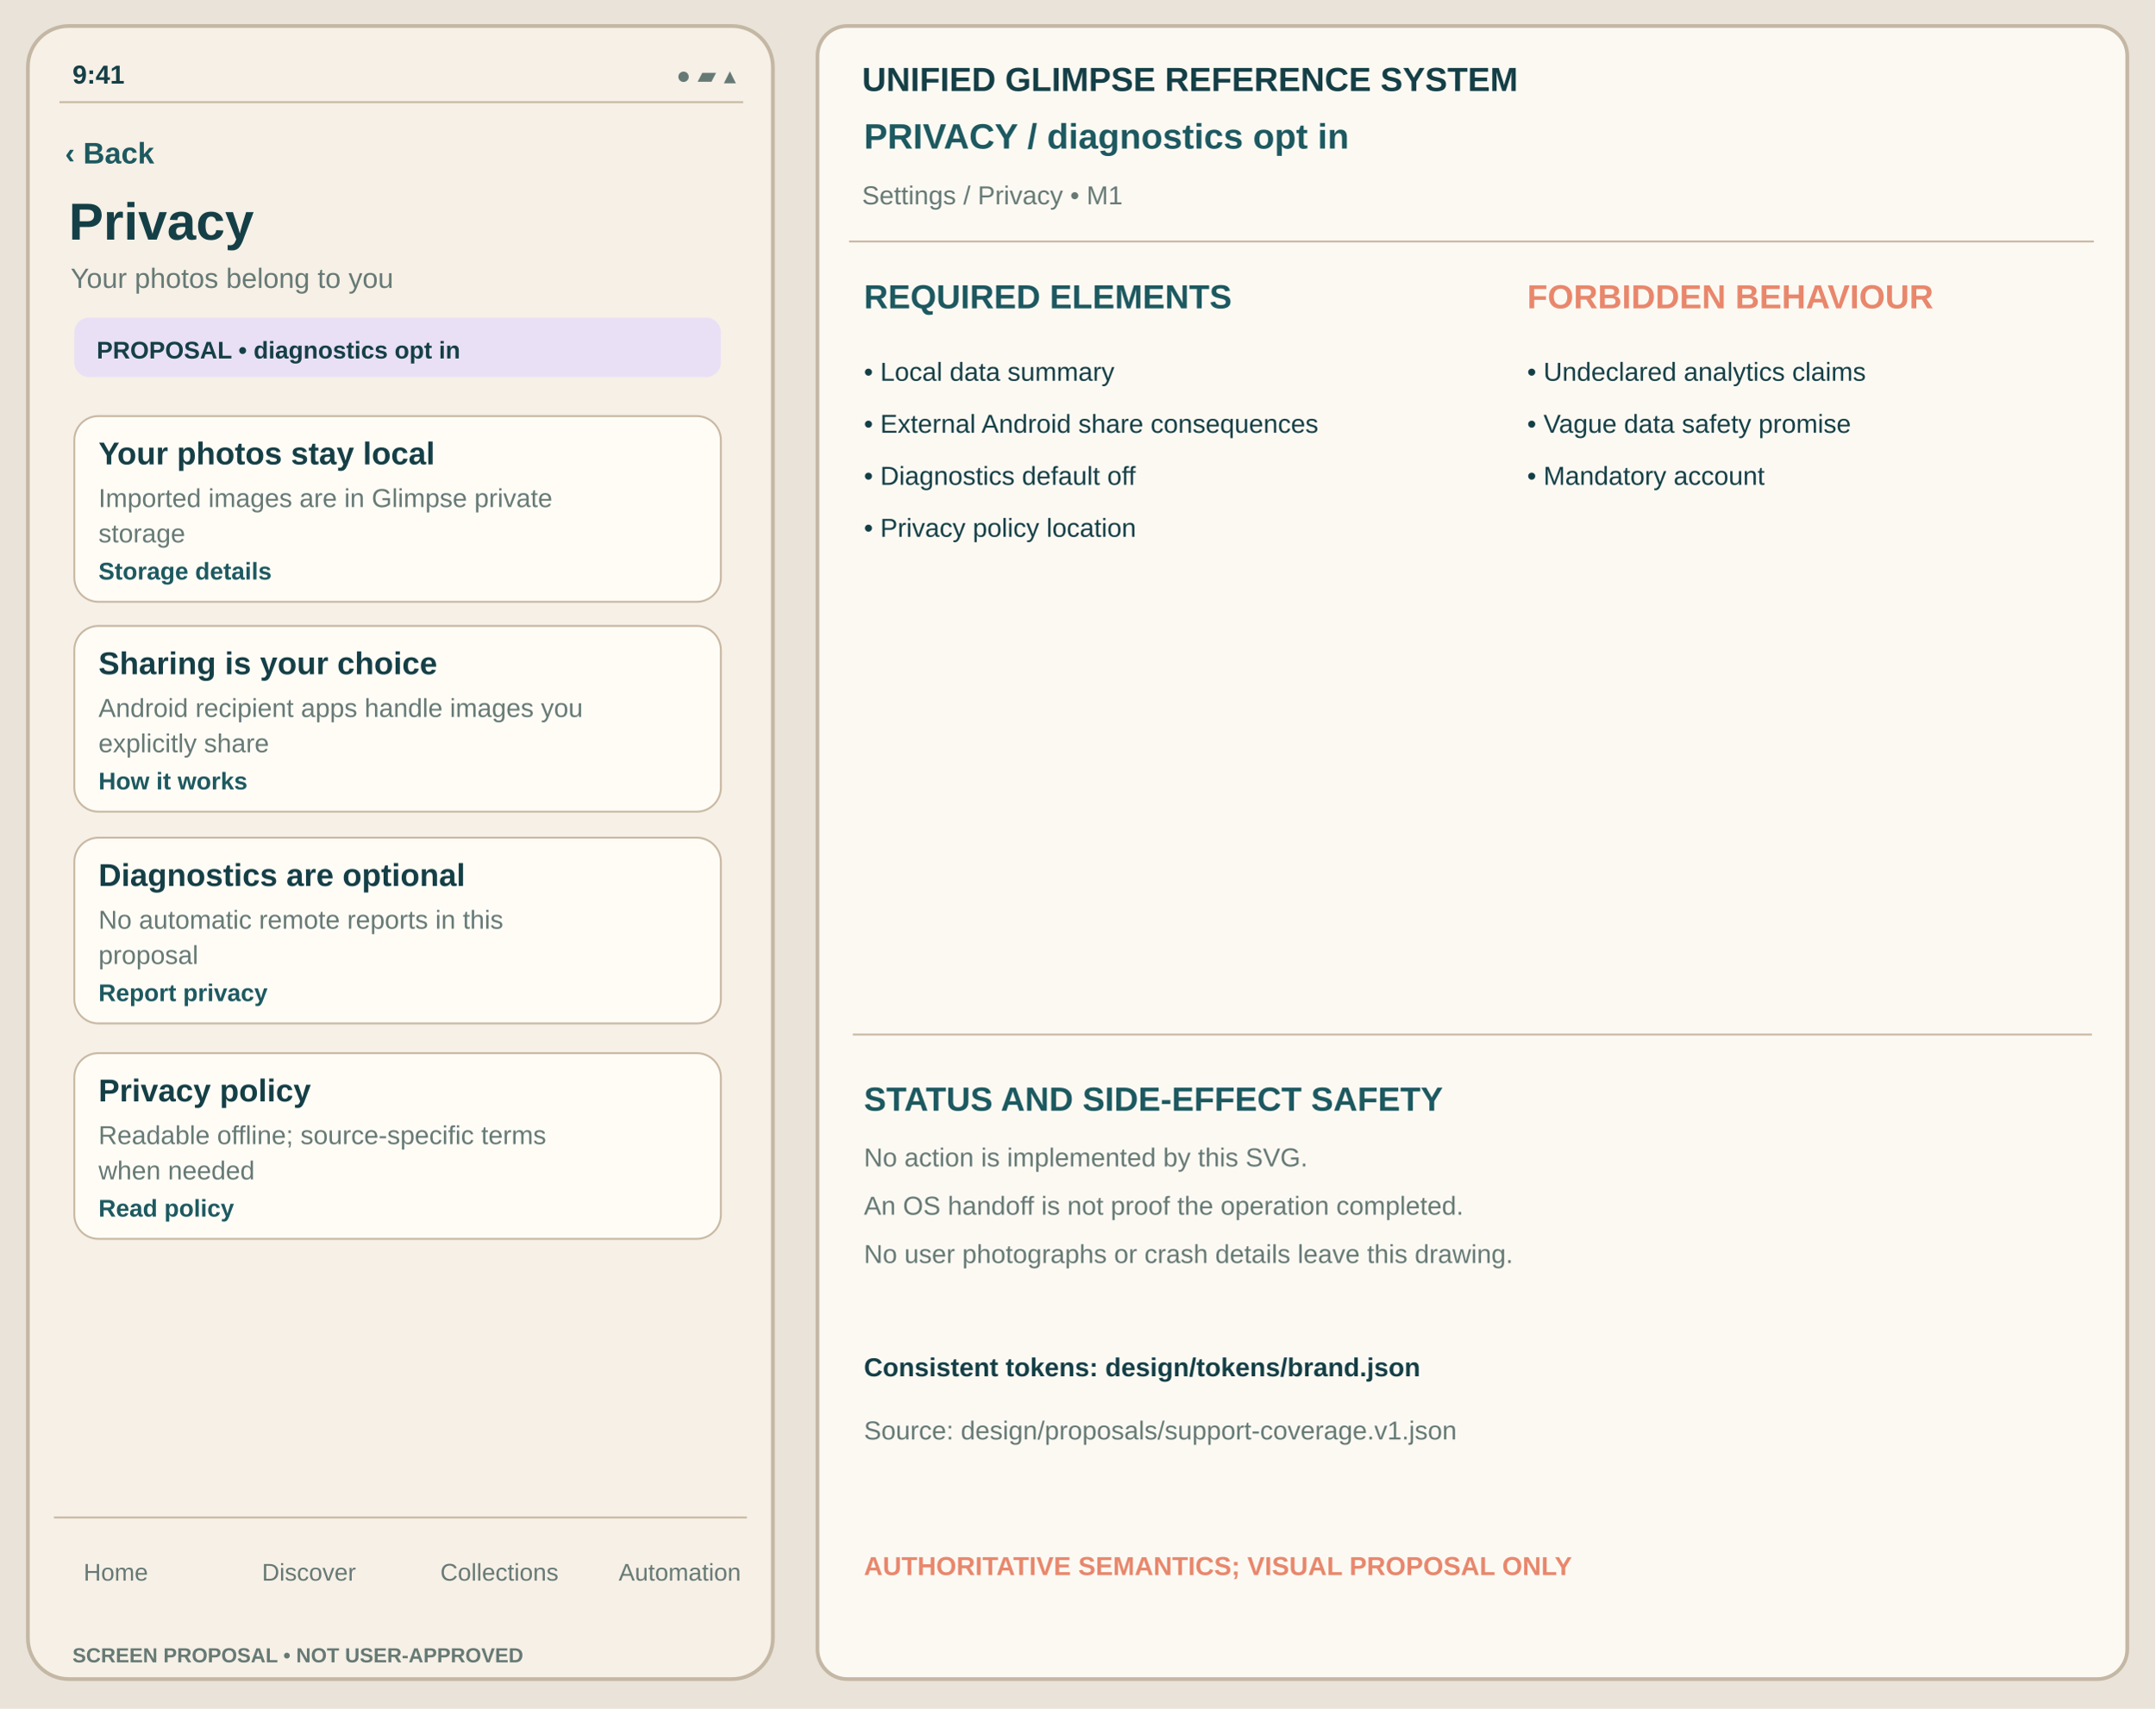
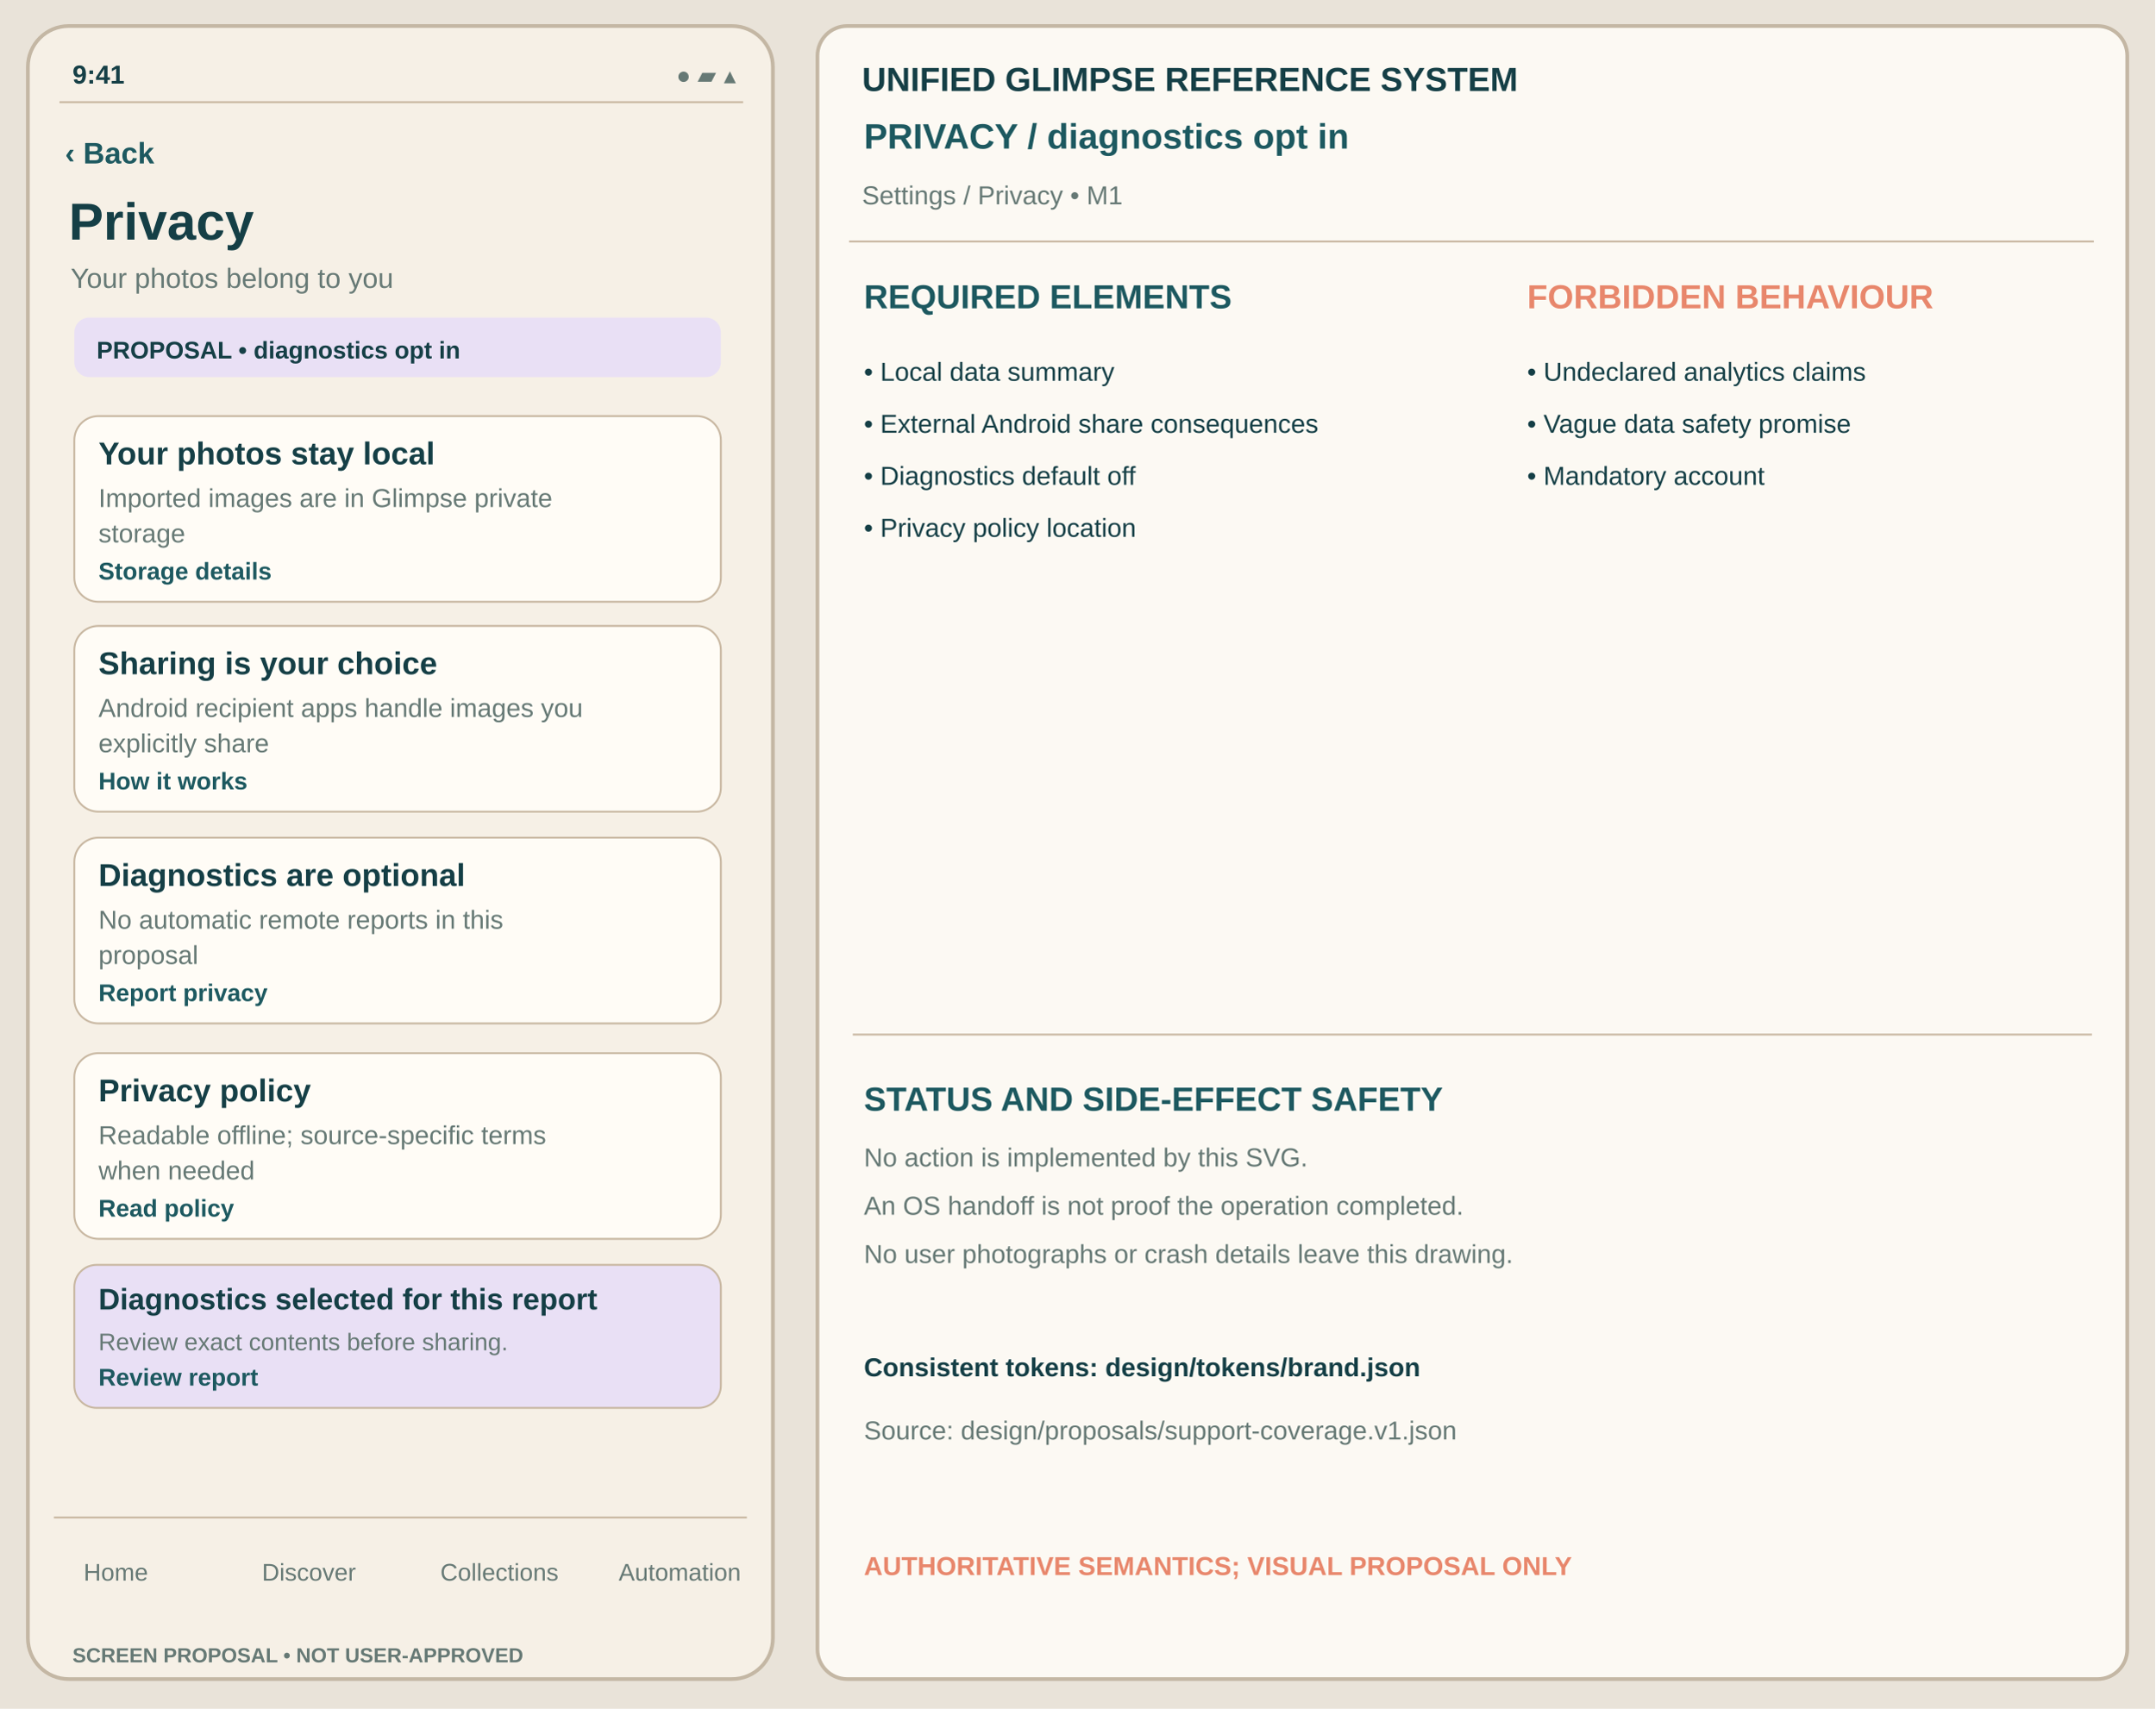
<svg xmlns="http://www.w3.org/2000/svg" viewBox="0 0 1160 920" width="1160" height="920" role="img" aria-label="Privacy diagnostics-opt-in unapproved Glimpse visual reference">
  <rect width="1160" height="920" fill="#E9E3D9" />
  <rect x="15" y="14" width="401" height="890" rx="22" fill="#F6F0E6" stroke="#C4B7A4" stroke-width="2" />
  <text x="39" y="45" font-family="Arial,Helvetica,sans-serif" fill="#153F46" font-size="14" font-weight="600">9:41</text>
  <text x="364" y="45" font-family="Arial,Helvetica,sans-serif" fill="#667975" font-size="13" font-weight="400">●  ▰  ▴</text>
  <path d="M32 55h368" stroke="#C8B7A1" />
  <text x="35" y="88" font-family="Arial,Helvetica,sans-serif" fill="#1D5960" font-size="16" font-weight="650">‹ Back</text>
  <text x="37" y="129" font-family="Arial,Helvetica,sans-serif" fill="#153F46" font-size="28" font-weight="700">Privacy</text>
  <text x="38" y="155" font-family="Arial,Helvetica,sans-serif" fill="#667975" font-size="15" font-weight="400">Your photos belong to you</text>
  <rect x="40" y="171" width="348" height="32" rx="8" fill="#E9E0F5" stroke="none" stroke-width="1" />
  <text x="52" y="193" font-family="Arial,Helvetica,sans-serif" fill="#153F46" font-size="13" font-weight="650">PROPOSAL • diagnostics opt in</text>
  <rect x="40" y="224" width="348" height="100" rx="13" fill="#FFFCF6" stroke="#C8B7A1" stroke-width="1" />
  <text x="53" y="250" font-family="Arial,Helvetica,sans-serif" fill="#153F46" font-size="17" font-weight="650">Your photos stay local</text>
  <text x="53" y="273" font-family="Arial,Helvetica,sans-serif" fill="#667975" font-size="14" font-weight="400">Imported images are in Glimpse private</text>
  <text x="53" y="292" font-family="Arial,Helvetica,sans-serif" fill="#667975" font-size="14" font-weight="400">storage</text>
  <text x="53" y="312" font-family="Arial,Helvetica,sans-serif" fill="#1D5960" font-size="13" font-weight="650">Storage details</text>
  <rect x="40" y="337" width="348" height="100" rx="13" fill="#FFFCF6" stroke="#C8B7A1" stroke-width="1" />
  <text x="53" y="363" font-family="Arial,Helvetica,sans-serif" fill="#153F46" font-size="17" font-weight="650">Sharing is your choice</text>
  <text x="53" y="386" font-family="Arial,Helvetica,sans-serif" fill="#667975" font-size="14" font-weight="400">Android recipient apps handle images you</text>
  <text x="53" y="405" font-family="Arial,Helvetica,sans-serif" fill="#667975" font-size="14" font-weight="400">explicitly share</text>
  <text x="53" y="425" font-family="Arial,Helvetica,sans-serif" fill="#1D5960" font-size="13" font-weight="650">How it works</text>
  <rect x="40" y="451" width="348" height="100" rx="13" fill="#FFFCF6" stroke="#C8B7A1" stroke-width="1" />
  <text x="53" y="477" font-family="Arial,Helvetica,sans-serif" fill="#153F46" font-size="17" font-weight="650">Diagnostics are optional</text>
  <text x="53" y="500" font-family="Arial,Helvetica,sans-serif" fill="#667975" font-size="14" font-weight="400">No automatic remote reports in this</text>
  <text x="53" y="519" font-family="Arial,Helvetica,sans-serif" fill="#667975" font-size="14" font-weight="400">proposal</text>
  <text x="53" y="539" font-family="Arial,Helvetica,sans-serif" fill="#1D5960" font-size="13" font-weight="650">Report privacy</text>
  <rect x="40" y="567" width="348" height="100" rx="13" fill="#FFFCF6" stroke="#C8B7A1" stroke-width="1" />
  <text x="53" y="593" font-family="Arial,Helvetica,sans-serif" fill="#153F46" font-size="17" font-weight="650">Privacy policy</text>
  <text x="53" y="616" font-family="Arial,Helvetica,sans-serif" fill="#667975" font-size="14" font-weight="400">Readable offline; source-specific terms</text>
  <text x="53" y="635" font-family="Arial,Helvetica,sans-serif" fill="#667975" font-size="14" font-weight="400">when needed</text>
  <text x="53" y="655" font-family="Arial,Helvetica,sans-serif" fill="#1D5960" font-size="13" font-weight="650">Read policy</text>
+   <rect x="40" y="681" width="348" height="77" rx="12" fill="#E9E0F5" stroke="#C8B7A1" />
+   <text x="53" y="705" font-family="Arial,Helvetica,sans-serif" fill="#153F46" font-size="16" font-weight="700">Diagnostics selected for this report</text>
+   <text x="53" y="727" font-family="Arial,Helvetica,sans-serif" fill="#667975" font-size="13">Review exact contents before sharing.</text>
+   <text x="53" y="746" font-family="Arial,Helvetica,sans-serif" fill="#1D5960" font-size="13" font-weight="650">Review report</text>
  <path d="M29 817h373" stroke="#C8B7A1" />
  <text x="45" y="851" font-family="Arial,Helvetica,sans-serif" fill="#667975" font-size="13" font-weight="500">Home</text>
  <text x="141" y="851" font-family="Arial,Helvetica,sans-serif" fill="#667975" font-size="13" font-weight="500">Discover</text>
  <text x="237" y="851" font-family="Arial,Helvetica,sans-serif" fill="#667975" font-size="13" font-weight="500">Collections</text>
  <text x="333" y="851" font-family="Arial,Helvetica,sans-serif" fill="#667975" font-size="13" font-weight="500">Automation</text>
  <text x="39" y="895" font-family="Arial,Helvetica,sans-serif" fill="#667975" font-size="11" font-weight="650">SCREEN PROPOSAL • NOT USER-APPROVED</text>
  <rect x="440" y="14" width="705" height="890" rx="16" fill="#FCF9F3" stroke="#C4B7A4" stroke-width="2" />
  <text x="464" y="49" font-family="Arial,Helvetica,sans-serif" fill="#153F46" font-size="18" font-weight="700">UNIFIED GLIMPSE REFERENCE SYSTEM</text>
  <text x="465" y="80" font-family="Arial,Helvetica,sans-serif" fill="#1D5960" font-size="19" font-weight="650">PRIVACY  /  diagnostics opt in</text>
  <text x="464" y="110" font-family="Arial,Helvetica,sans-serif" fill="#667975" font-size="14" font-weight="400">Settings / Privacy  •  M1</text>
  <path d="M457 130h670" stroke="#C8B7A1" />
  <text x="465" y="166" font-family="Arial,Helvetica,sans-serif" fill="#1D5960" font-size="18" font-weight="700">REQUIRED ELEMENTS</text>
  <text x="822" y="166" font-family="Arial,Helvetica,sans-serif" fill="#E8876C" font-size="18" font-weight="700">FORBIDDEN BEHAVIOUR</text>
  <text x="465" y="205" font-family="Arial,Helvetica,sans-serif" fill="#153F46" font-size="14" font-weight="400">• Local data summary</text>
  <text x="465" y="233" font-family="Arial,Helvetica,sans-serif" fill="#153F46" font-size="14" font-weight="400">• External Android share consequences</text>
  <text x="465" y="261" font-family="Arial,Helvetica,sans-serif" fill="#153F46" font-size="14" font-weight="400">• Diagnostics default off</text>
  <text x="465" y="289" font-family="Arial,Helvetica,sans-serif" fill="#153F46" font-size="14" font-weight="400">• Privacy policy location</text>
  <text x="822" y="205" font-family="Arial,Helvetica,sans-serif" fill="#153F46" font-size="14" font-weight="400">• Undeclared analytics claims</text>
  <text x="822" y="233" font-family="Arial,Helvetica,sans-serif" fill="#153F46" font-size="14" font-weight="400">• Vague data safety promise</text>
  <text x="822" y="261" font-family="Arial,Helvetica,sans-serif" fill="#153F46" font-size="14" font-weight="400">• Mandatory account</text>
  <path d="M459 557h667" stroke="#C8B7A1" />
  <text x="465" y="598" font-family="Arial,Helvetica,sans-serif" fill="#1D5960" font-size="18" font-weight="700">STATUS AND SIDE-EFFECT SAFETY</text>
  <text x="465" y="628" font-family="Arial,Helvetica,sans-serif" fill="#667975" font-size="14" font-weight="400">No action is implemented by this SVG.</text>
  <text x="465" y="654" font-family="Arial,Helvetica,sans-serif" fill="#667975" font-size="14" font-weight="400">An OS handoff is not proof the operation completed.</text>
  <text x="465" y="680" font-family="Arial,Helvetica,sans-serif" fill="#667975" font-size="14" font-weight="400">No user photographs or crash details leave this drawing.</text>
  <text x="465" y="741" font-family="Arial,Helvetica,sans-serif" fill="#153F46" font-size="14" font-weight="650">Consistent tokens: design/tokens/brand.json</text>
  <text x="465" y="775" font-family="Arial,Helvetica,sans-serif" fill="#667975" font-size="14" font-weight="400">Source: design/proposals/support-coverage.v1.json</text>
  <text x="465" y="848" font-family="Arial,Helvetica,sans-serif" fill="#E8876C" font-size="14" font-weight="700">AUTHORITATIVE SEMANTICS; VISUAL PROPOSAL ONLY</text>
</svg>
